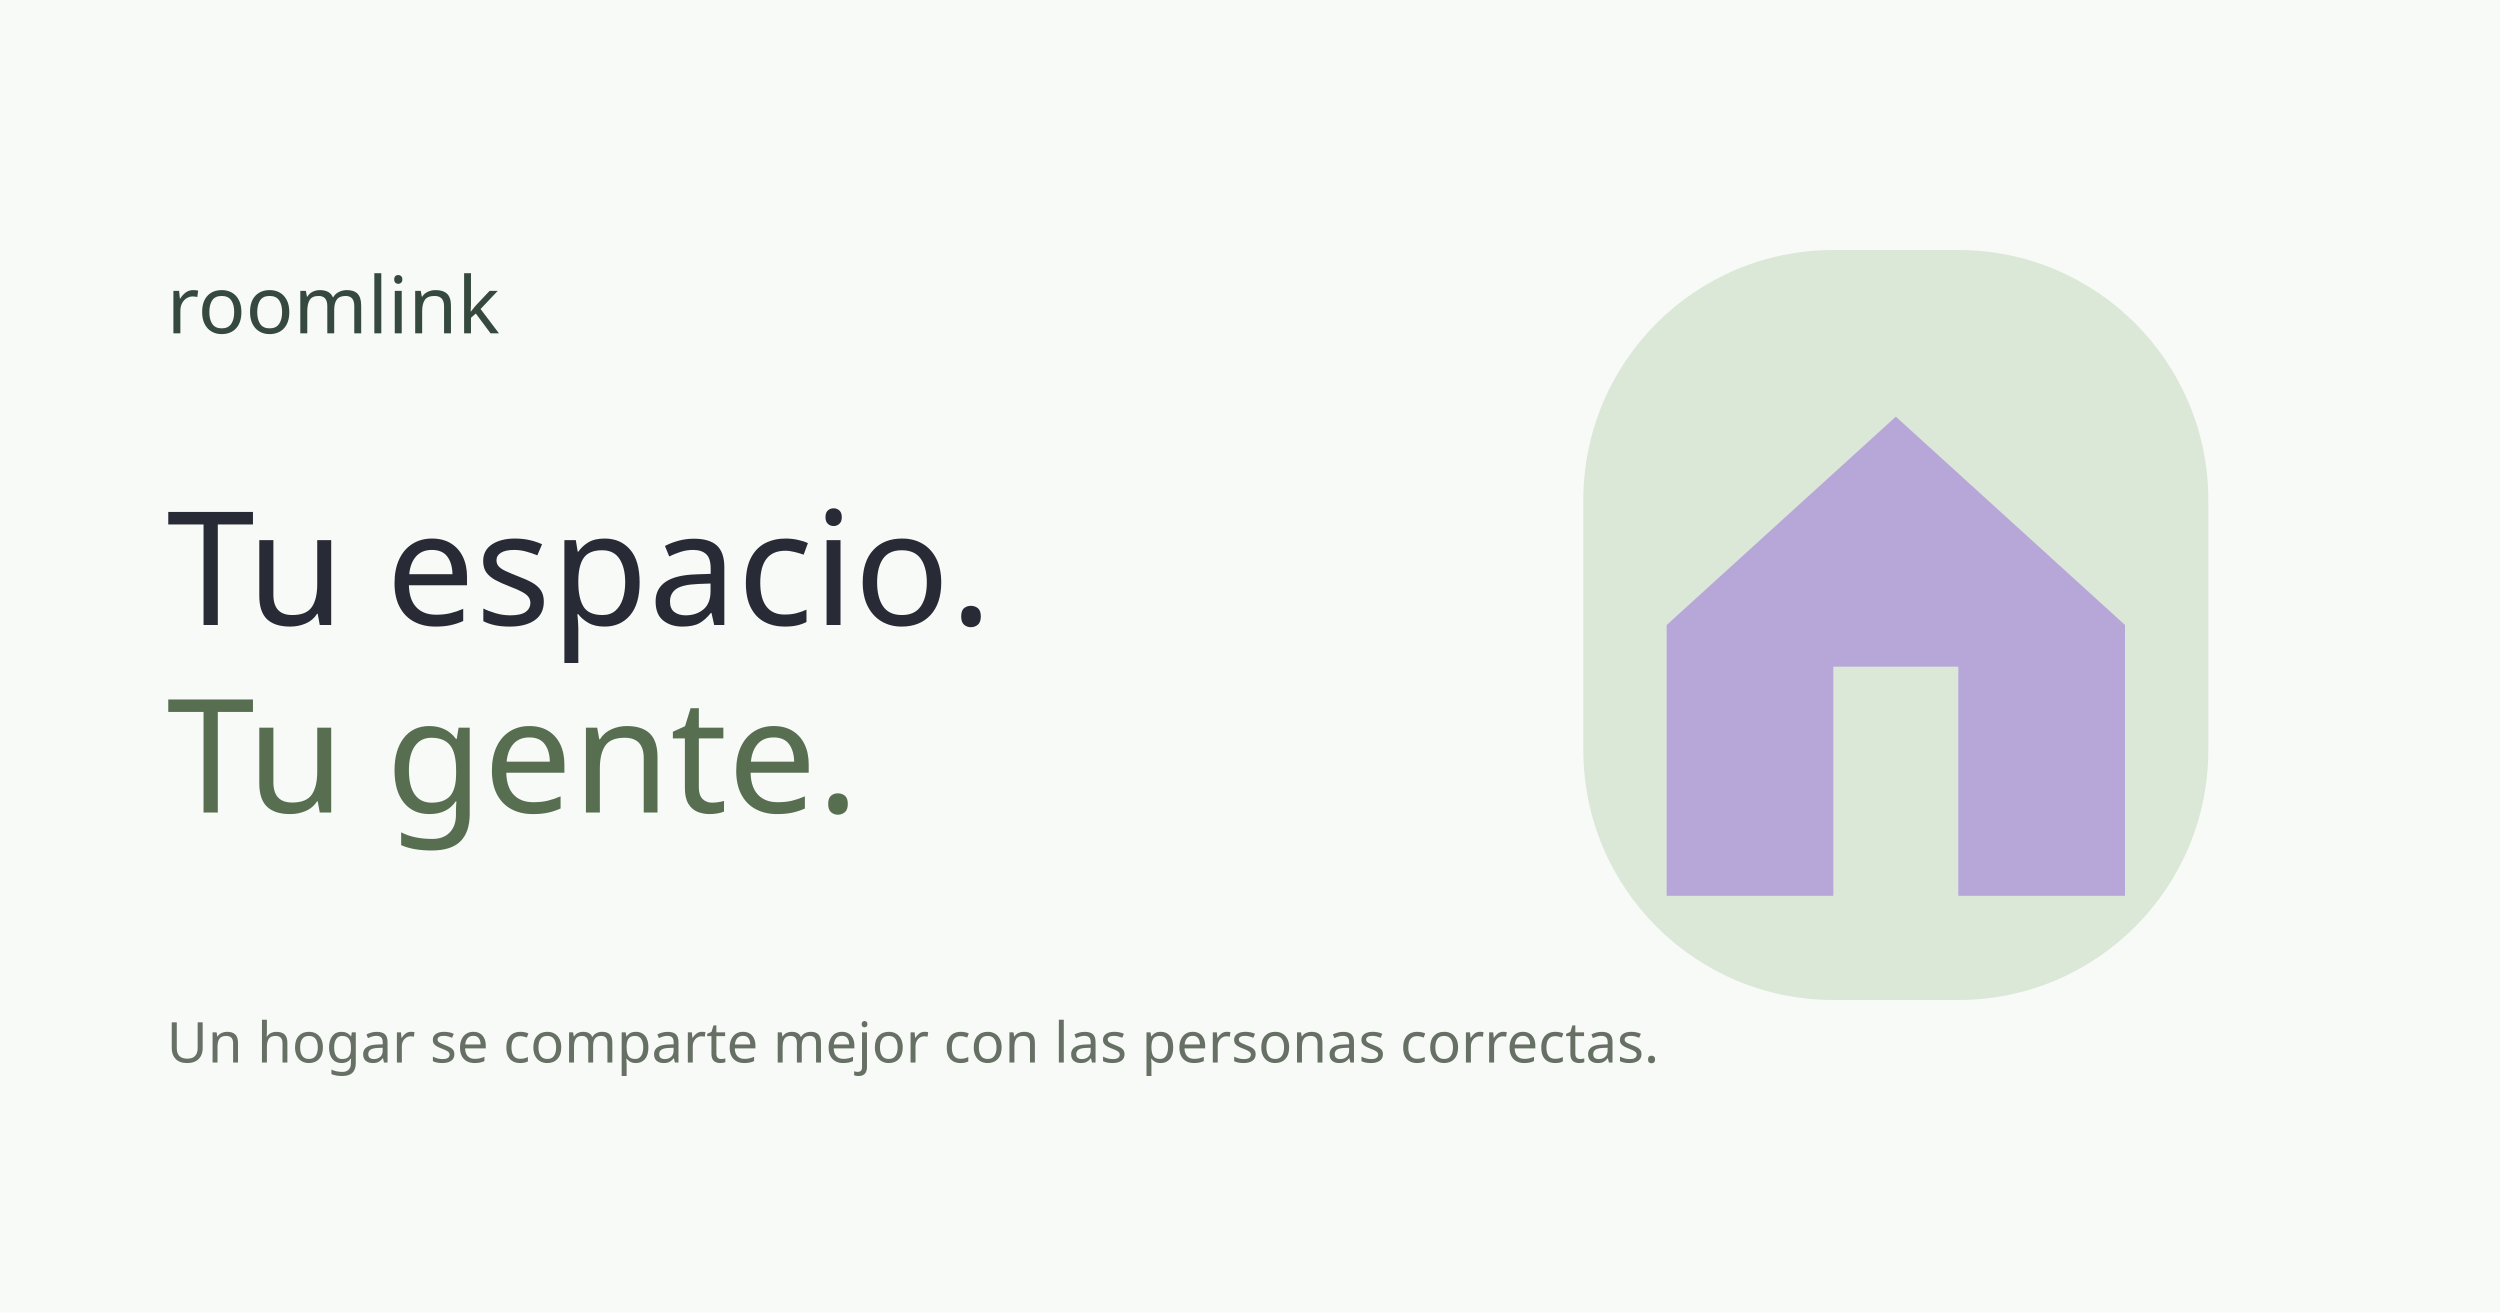
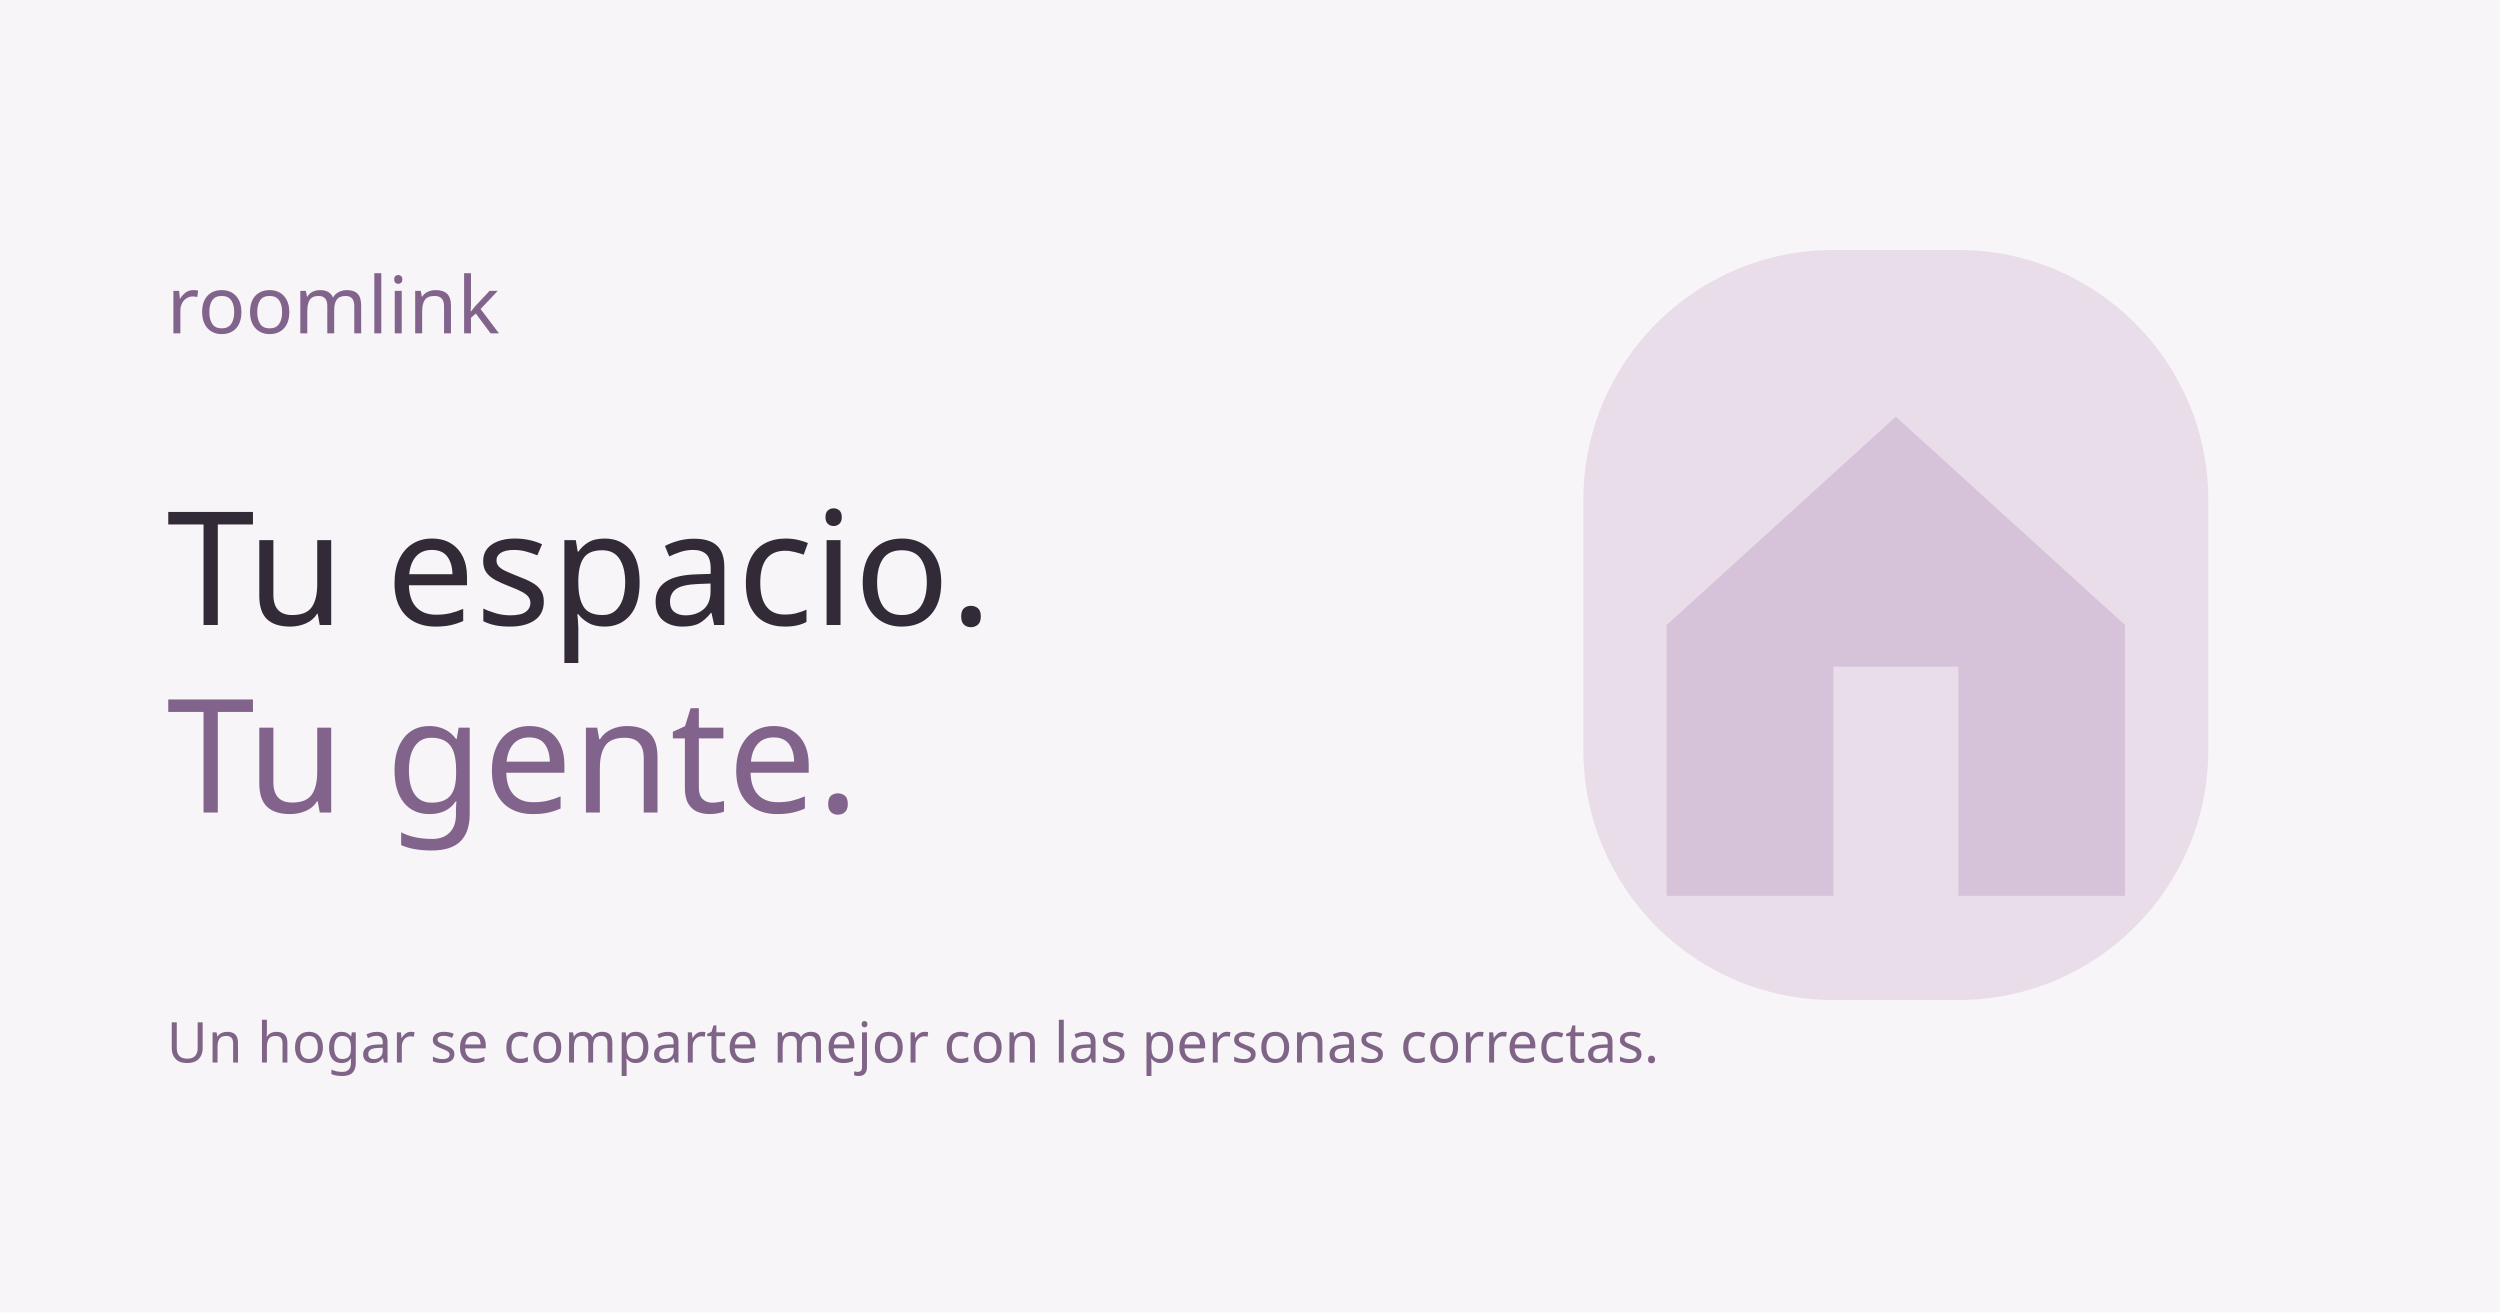
<svg xmlns="http://www.w3.org/2000/svg" width="1200" height="630" viewBox="0 0 1200 630">
-   <rect width="1200" height="630" fill="#f8faf7" />
-   <rect x="760" y="120" width="300" height="360" rx="120" fill="#dce8d7" />
-   <path d="m800 300 110-100 110 100v130h-80V320h-60v110h-80Z" fill="#b7a6d8" />
-   <text x="80" y="160" font-family="sans-serif" font-size="38" fill="#35493e">roomlink</text>
-   <text x="80" y="300" font-family="sans-serif" font-size="76" fill="#282b35">Tu espacio.</text>
-   <text x="80" y="390" font-family="sans-serif" font-size="76" fill="#576e50">Tu gente.</text>
-   <text x="80" y="510" font-family="sans-serif" font-size="27" fill="#677064">Un hogar se comparte mejor con las personas correctas.</text>
+   <rect width="1200" height="630" fill="#f8f5f9" />
+   <rect x="760" y="120" width="300" height="360" rx="120" fill="#e9ddea" />
+   <path d="m800 300 110-100 110 100v130h-80V320h-60v110h-80Z" fill="#d6c2d9" />
+   <text x="80" y="160" font-family="sans-serif" font-size="38" fill="#81638b">roomlink</text>
+   <text x="80" y="300" font-family="sans-serif" font-size="76" fill="#332a37">Tu espacio.</text>
+   <text x="80" y="390" font-family="sans-serif" font-size="76" fill="#81638b">Tu gente.</text>
+   <text x="80" y="510" font-family="sans-serif" font-size="27" fill="#806487">Un hogar se comparte mejor con las personas correctas.</text>
</svg>
